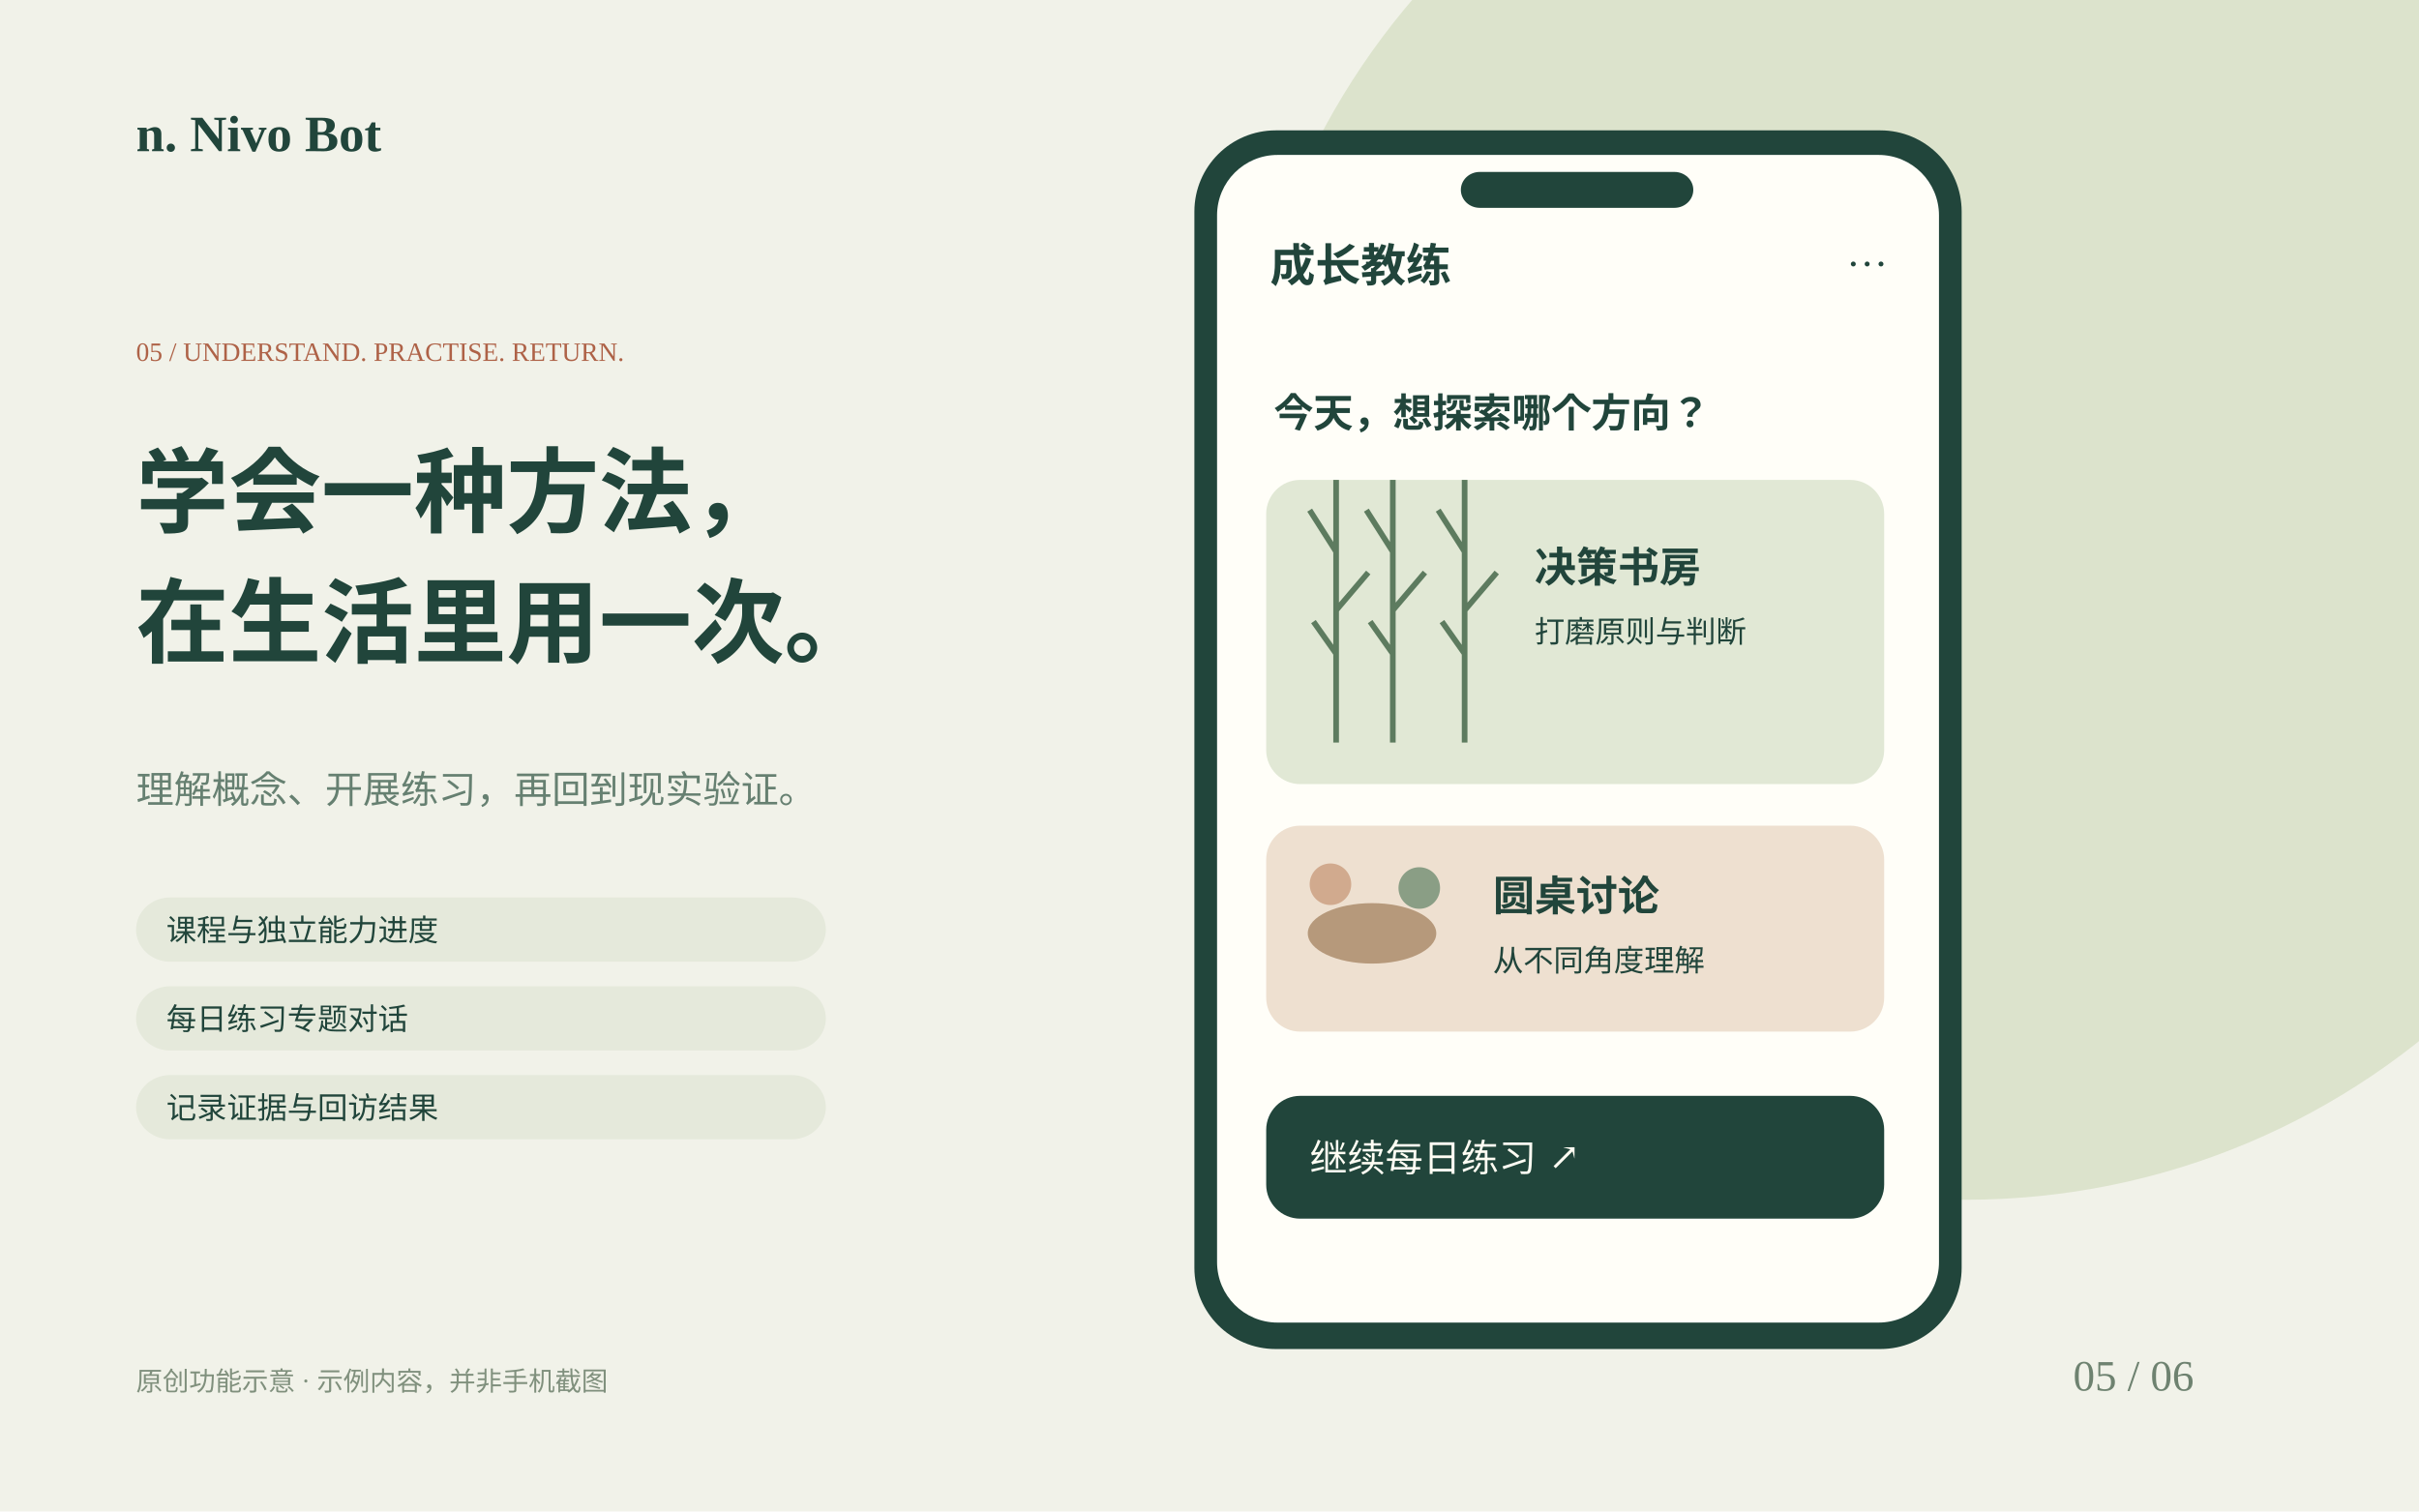
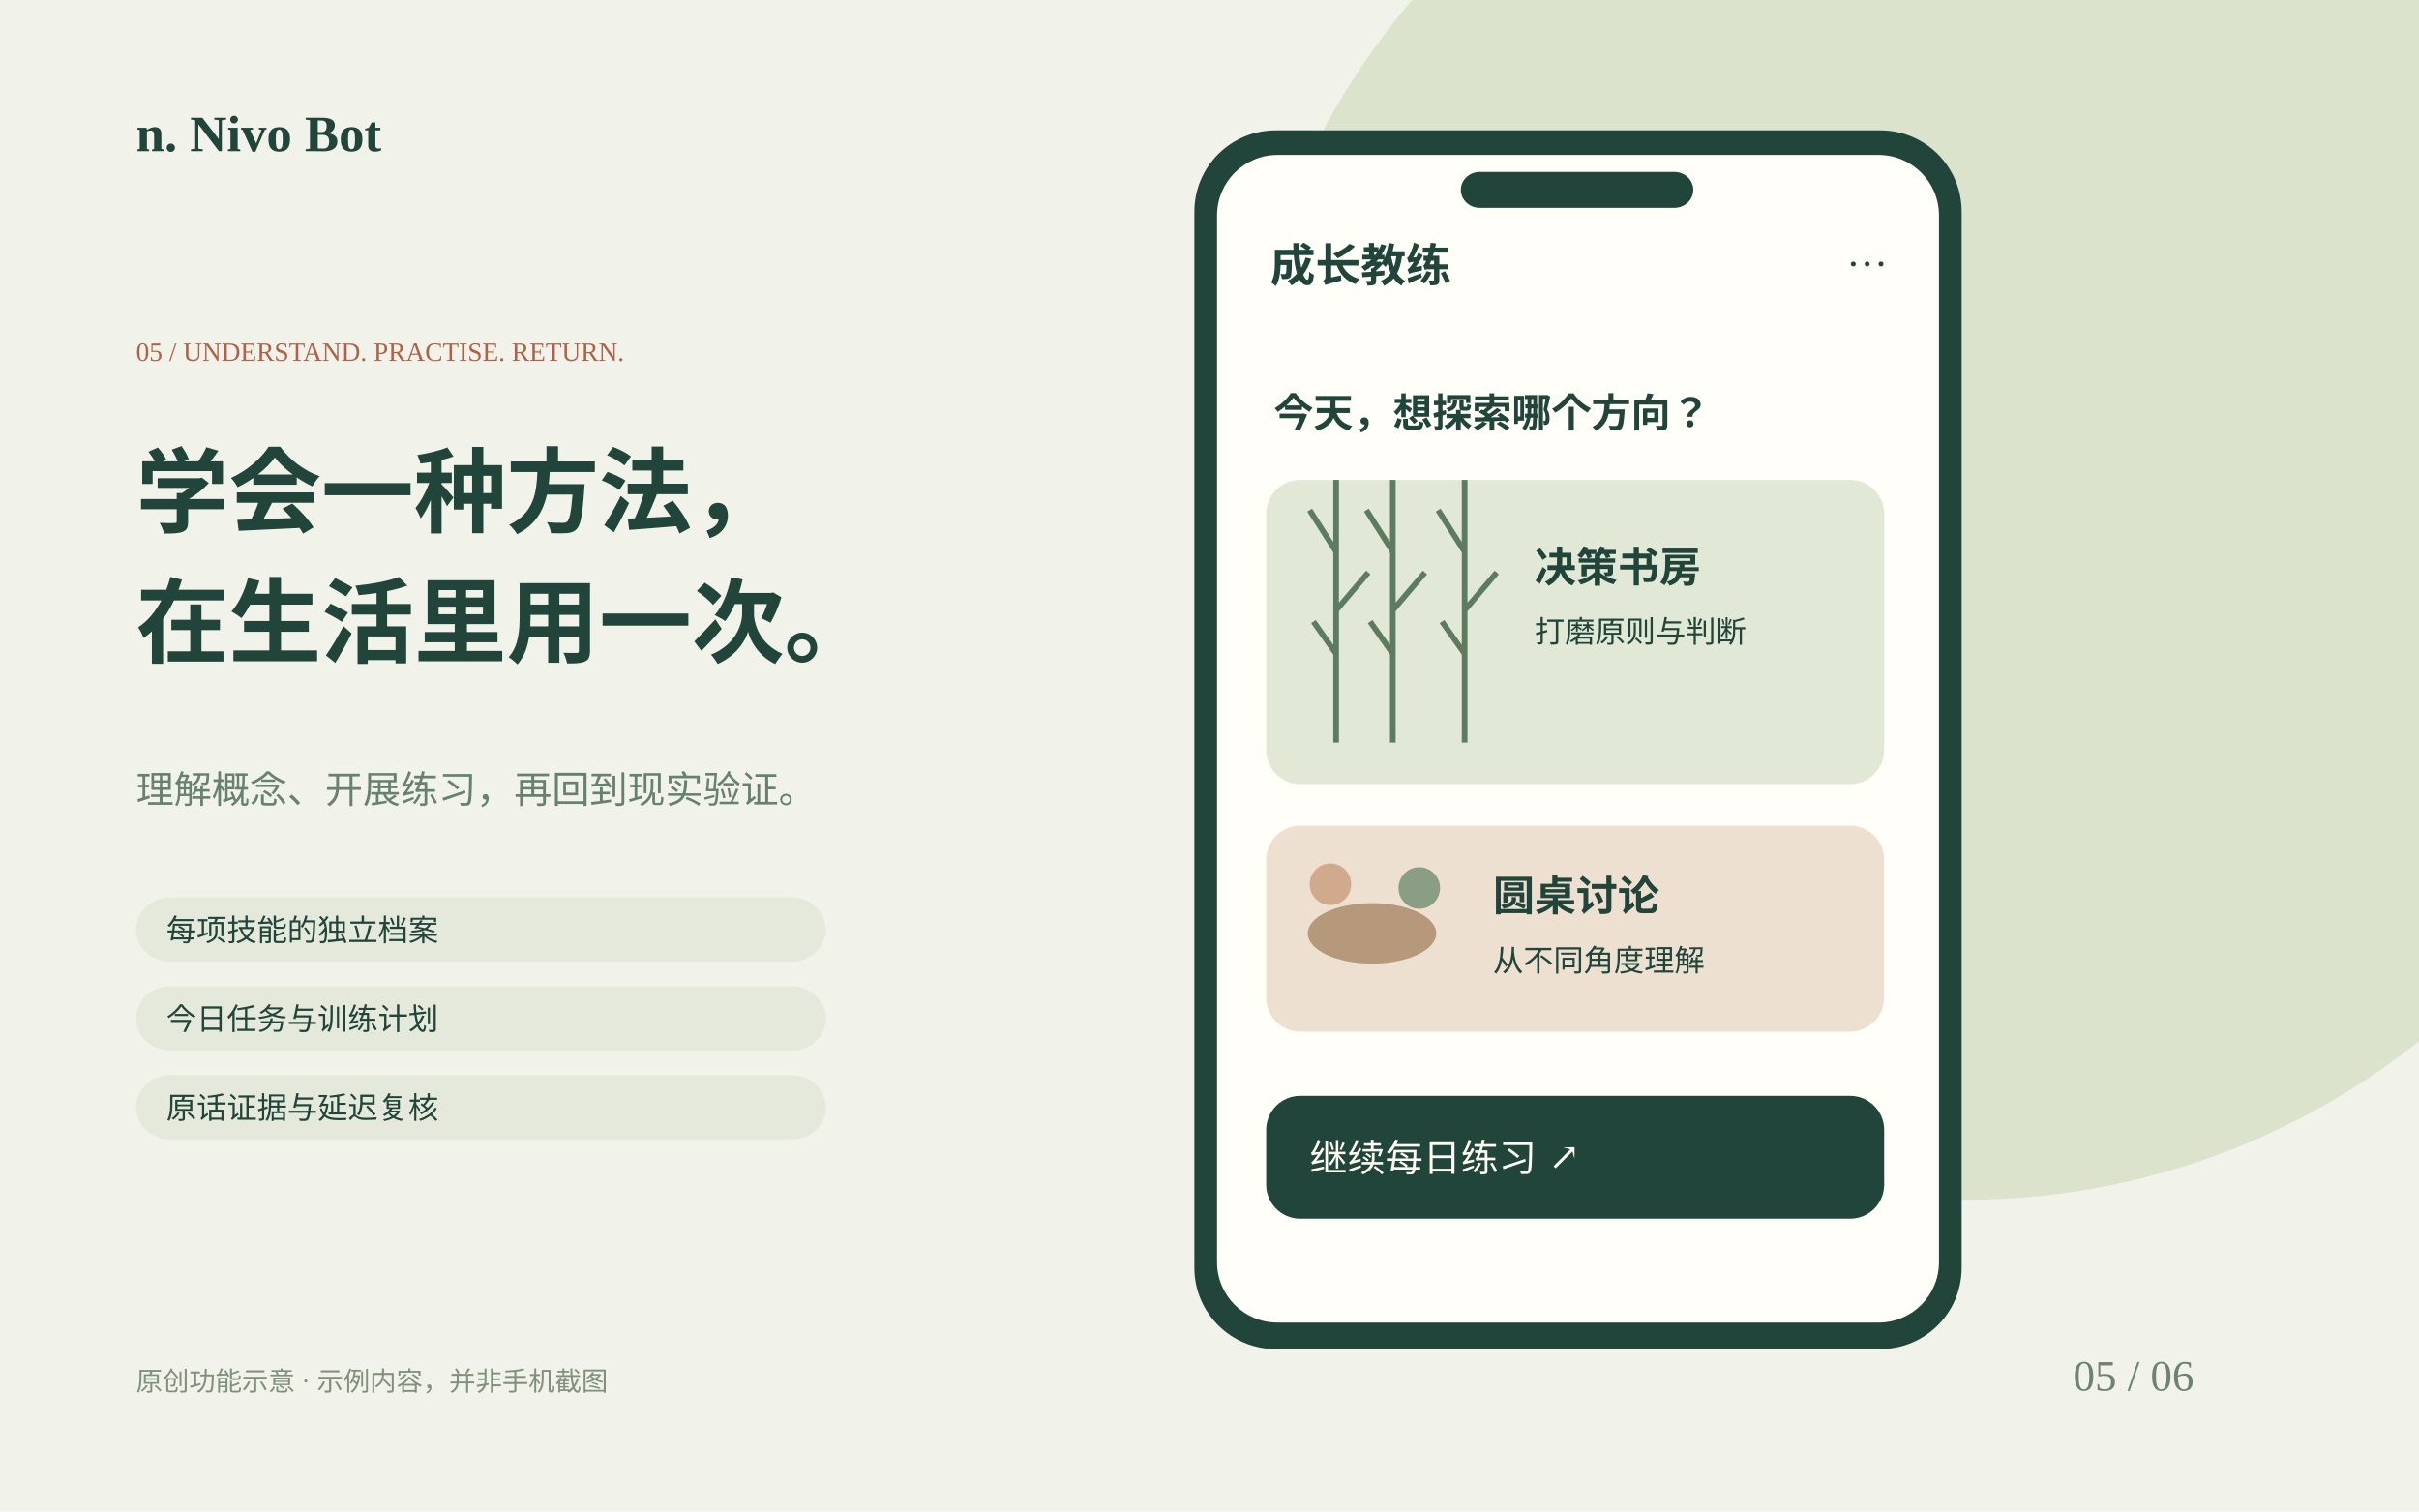
<svg xmlns="http://www.w3.org/2000/svg" viewBox="0 0 1280 800" role="img" aria-labelledby="title desc">
  <defs>
    <clipPath id="screen">
      <rect x="649" y="172" width="373" height="512" rx="14" />
    </clipPath>
  </defs>
  <g font-family="'Times New Roman','SimSun','Songti SC',serif">
    <rect x="0" y="0" width="1280" height="800" rx="0" fill="#f1f2e9" />
    <circle cx="1040" cy="250" r="385" fill="#dce3cc" />
    <text x="72" y="80" font-size="27" fill="#21453b" font-weight="600">n.  Nivo Bot</text>
    <text x="72" y="191" font-size="14" fill="#ae6247" font-weight="400">05 / UNDERSTAND. PRACTISE. RETURN.</text>
    <text x="72" y="278" font-size="49" fill="#21453b" font-weight="600">学会一种方法，</text>
    <text x="72" y="347" font-size="49" fill="#21453b" font-weight="600">在生活里用一次。</text>
    <text x="72" y="425" font-size="20" fill="#668071" font-weight="400">理解概念、开展练习，再回到现实验证。</text>
    <rect x="72" y="475" width="365" height="34" rx="18" fill="#e5e9db" />
-     <text x="88" y="498" font-size="16" fill="#21453b" font-weight="400">课程与独立能力进度</text>
+     <text x="88" y="498" font-size="16" fill="#21453b" font-weight="400">每项技能的独立档案</text>
    <rect x="72" y="522" width="365" height="34" rx="18" fill="#e5e9db" />
-     <text x="88" y="545" font-size="16" fill="#21453b" font-weight="400">每日练习专题对话</text>
+     <text x="88" y="545" font-size="16" fill="#21453b" font-weight="400">今日任务与训练计划</text>
    <rect x="72" y="569" width="365" height="34" rx="18" fill="#e5e9db" />
-     <text x="88" y="592" font-size="16" fill="#21453b" font-weight="400">记录证据与回访结果</text>
+     <text x="88" y="592" font-size="16" fill="#21453b" font-weight="400">原话证据与延迟复核</text>
    <rect x="632" y="69" width="406" height="645" rx="43" fill="#21453b" />
    <rect x="644" y="82" width="382" height="618" rx="32" fill="#fffef8" />
    <rect x="773" y="91" width="123" height="19" rx="10" fill="#21453b" />
    <text x="672" y="149" font-size="24" fill="#21453b" font-weight="600">成长教练</text>
    <text x="977" y="147" font-size="22" fill="#21453b" font-weight="400">···</text>
    <text x="674" y="226" font-size="21" fill="#21453b" font-weight="600">今天，想探索哪个方向？</text>
    <rect x="670" y="254" width="327" height="161" rx="18" fill="#e1e8d5" />
    <path d="M707 393V254m0 38-14-22m14 53 17-20m-17 43-12-17" fill="none" stroke="#5d7b5f" stroke-width="3" />
    <path d="M737 393V254m0 38-14-22m14 53 17-20m-17 43-12-17" fill="none" stroke="#5d7b5f" stroke-width="3" />
    <path d="M775 393V254m0 38-14-22m14 53 17-20m-17 43-12-17" fill="none" stroke="#5d7b5f" stroke-width="3" />
    <text x="812" y="308" font-size="22" fill="#21453b" font-weight="600">决策书房</text>
    <text x="812" y="340" font-size="16" fill="#21453b" font-weight="400">打磨原则与判断</text>
    <rect x="670" y="437" width="327" height="109" rx="18" fill="#eee0d0" />
    <ellipse cx="726" cy="494" rx="34" ry="16" fill="#b6997b" />
    <circle cx="704" cy="468" r="11" fill="#d1aa8e" />
    <circle cx="751" cy="470" r="11" fill="#8a9e85" />
    <text x="790" y="482" font-size="22" fill="#21453b" font-weight="600">圆桌讨论</text>
    <text x="790" y="514" font-size="16" fill="#21453b" font-weight="400">从不同角度理解</text>
    <rect x="670" y="580" width="327" height="65" rx="18" fill="#21453b" />
    <text x="693" y="620" font-size="20" fill="#fffdf3" font-weight="400">继续每日练习  ↗</text>
    <text x="72" y="736" font-size="14" fill="#80907d" font-weight="400">原创功能示意 · 示例内容，并非手机截图</text>
    <text x="1097" y="736" font-size="23" fill="#6e8270" font-weight="400">05 / 06</text>
  </g>
</svg>
